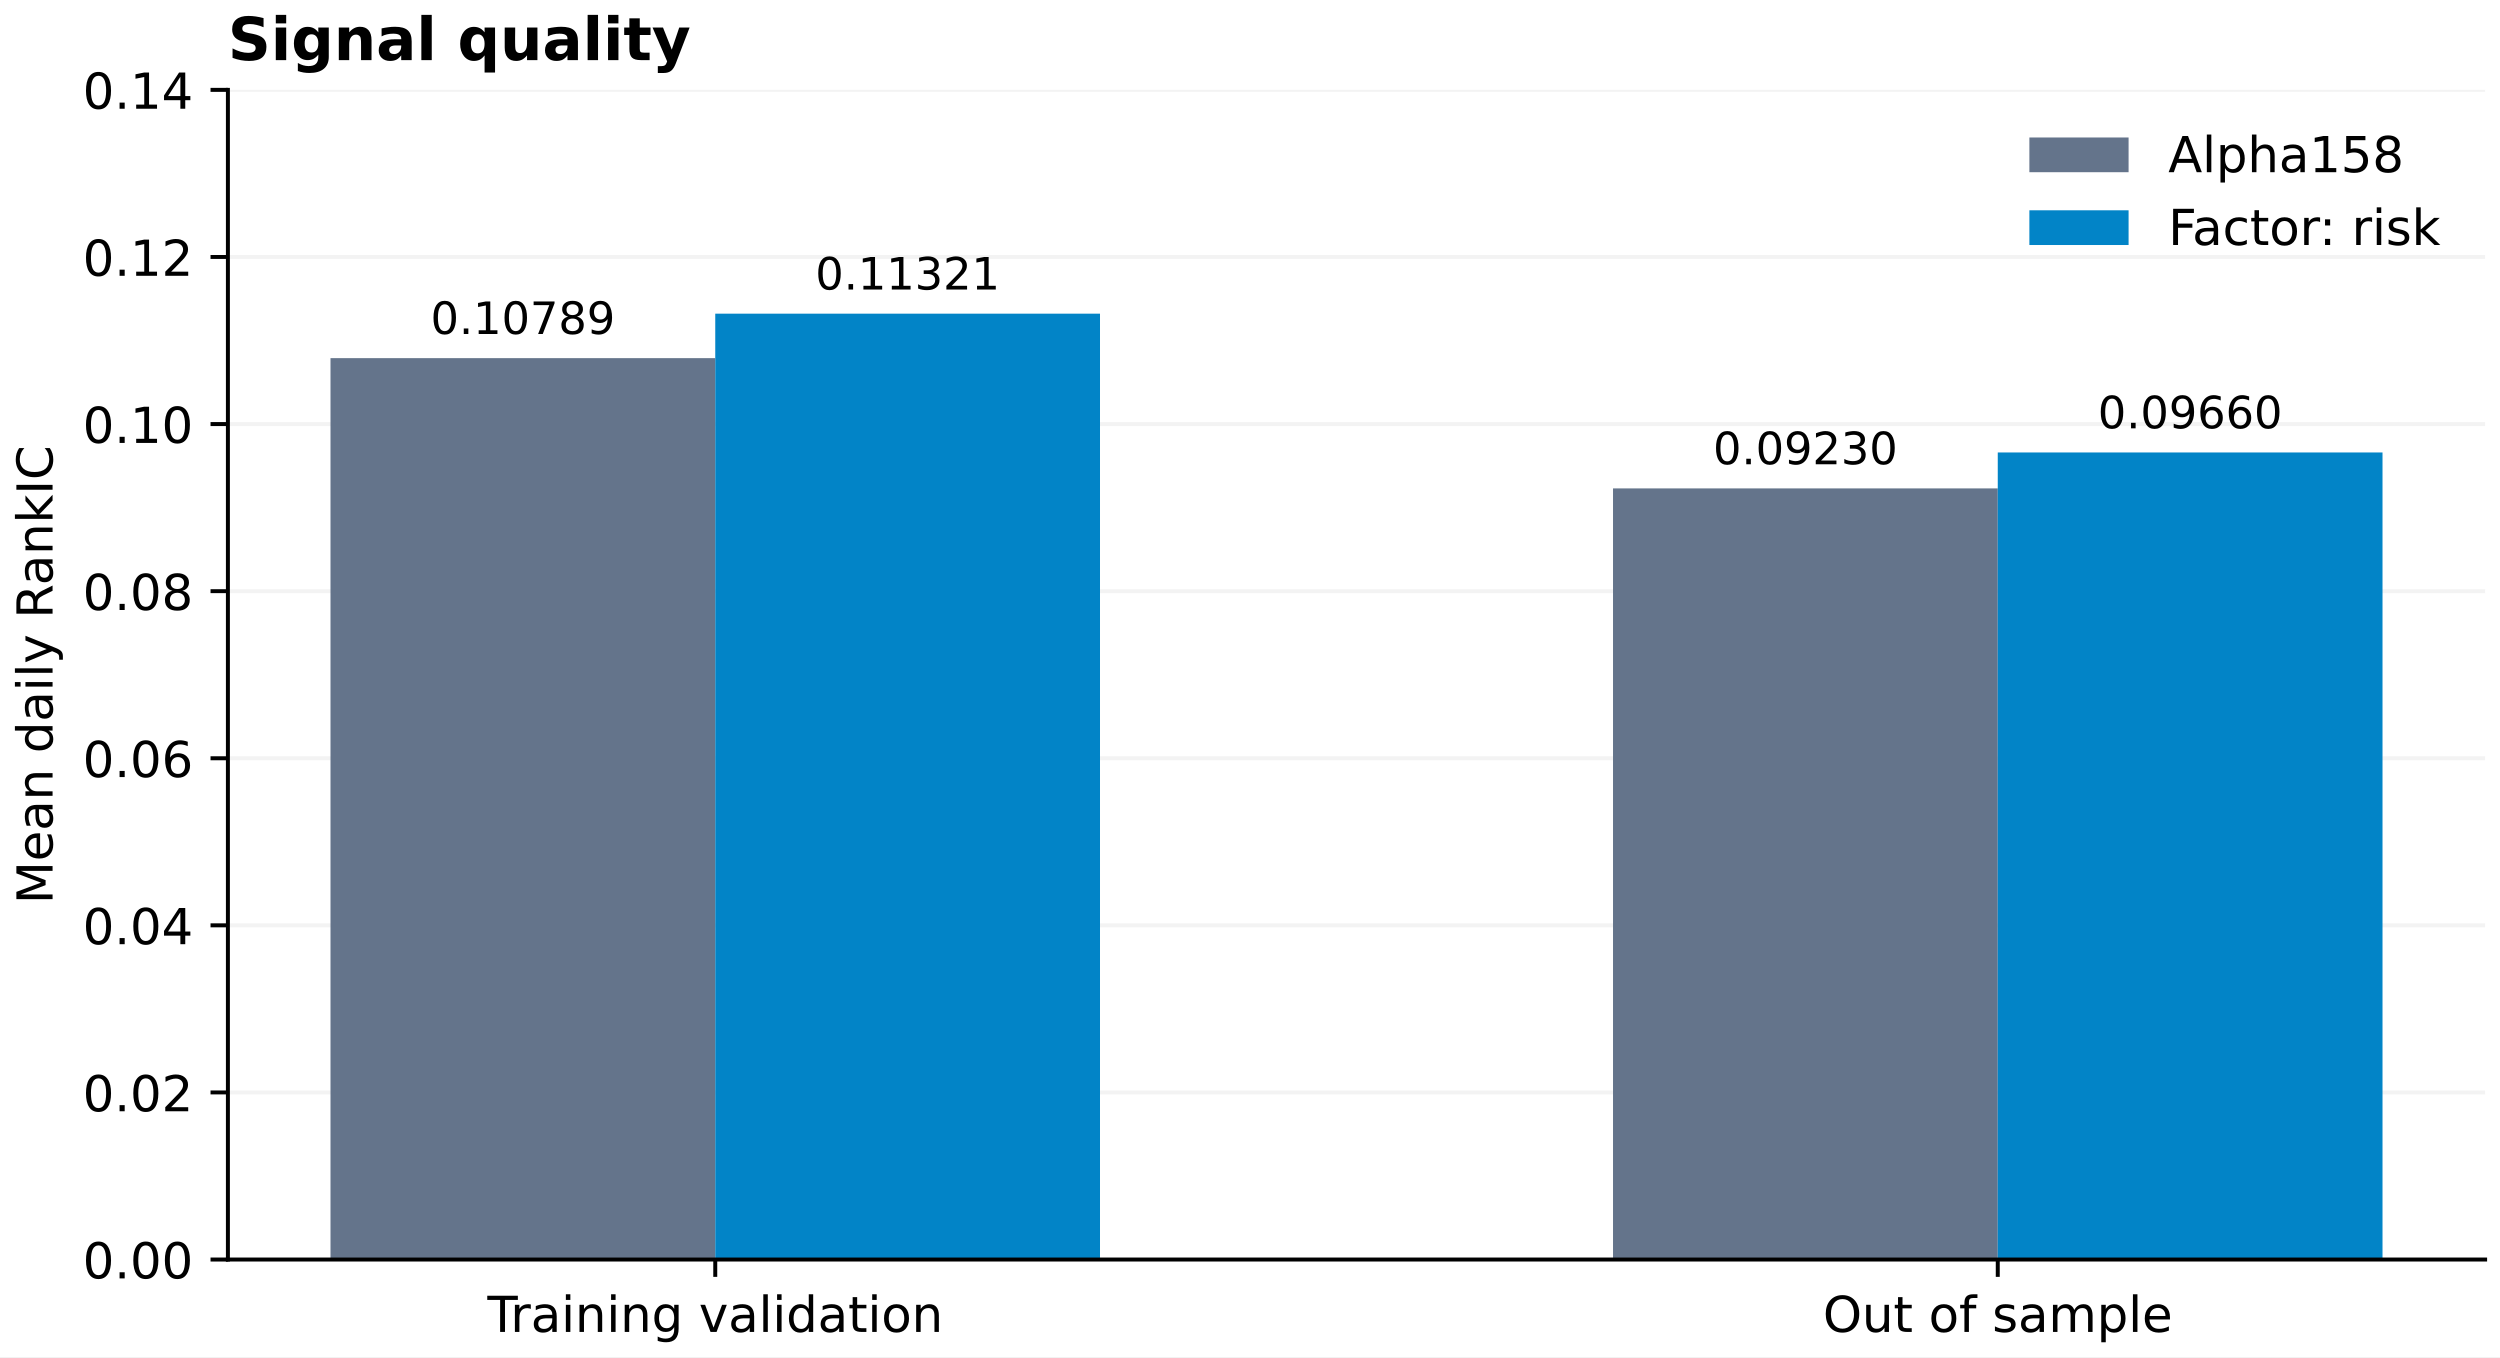
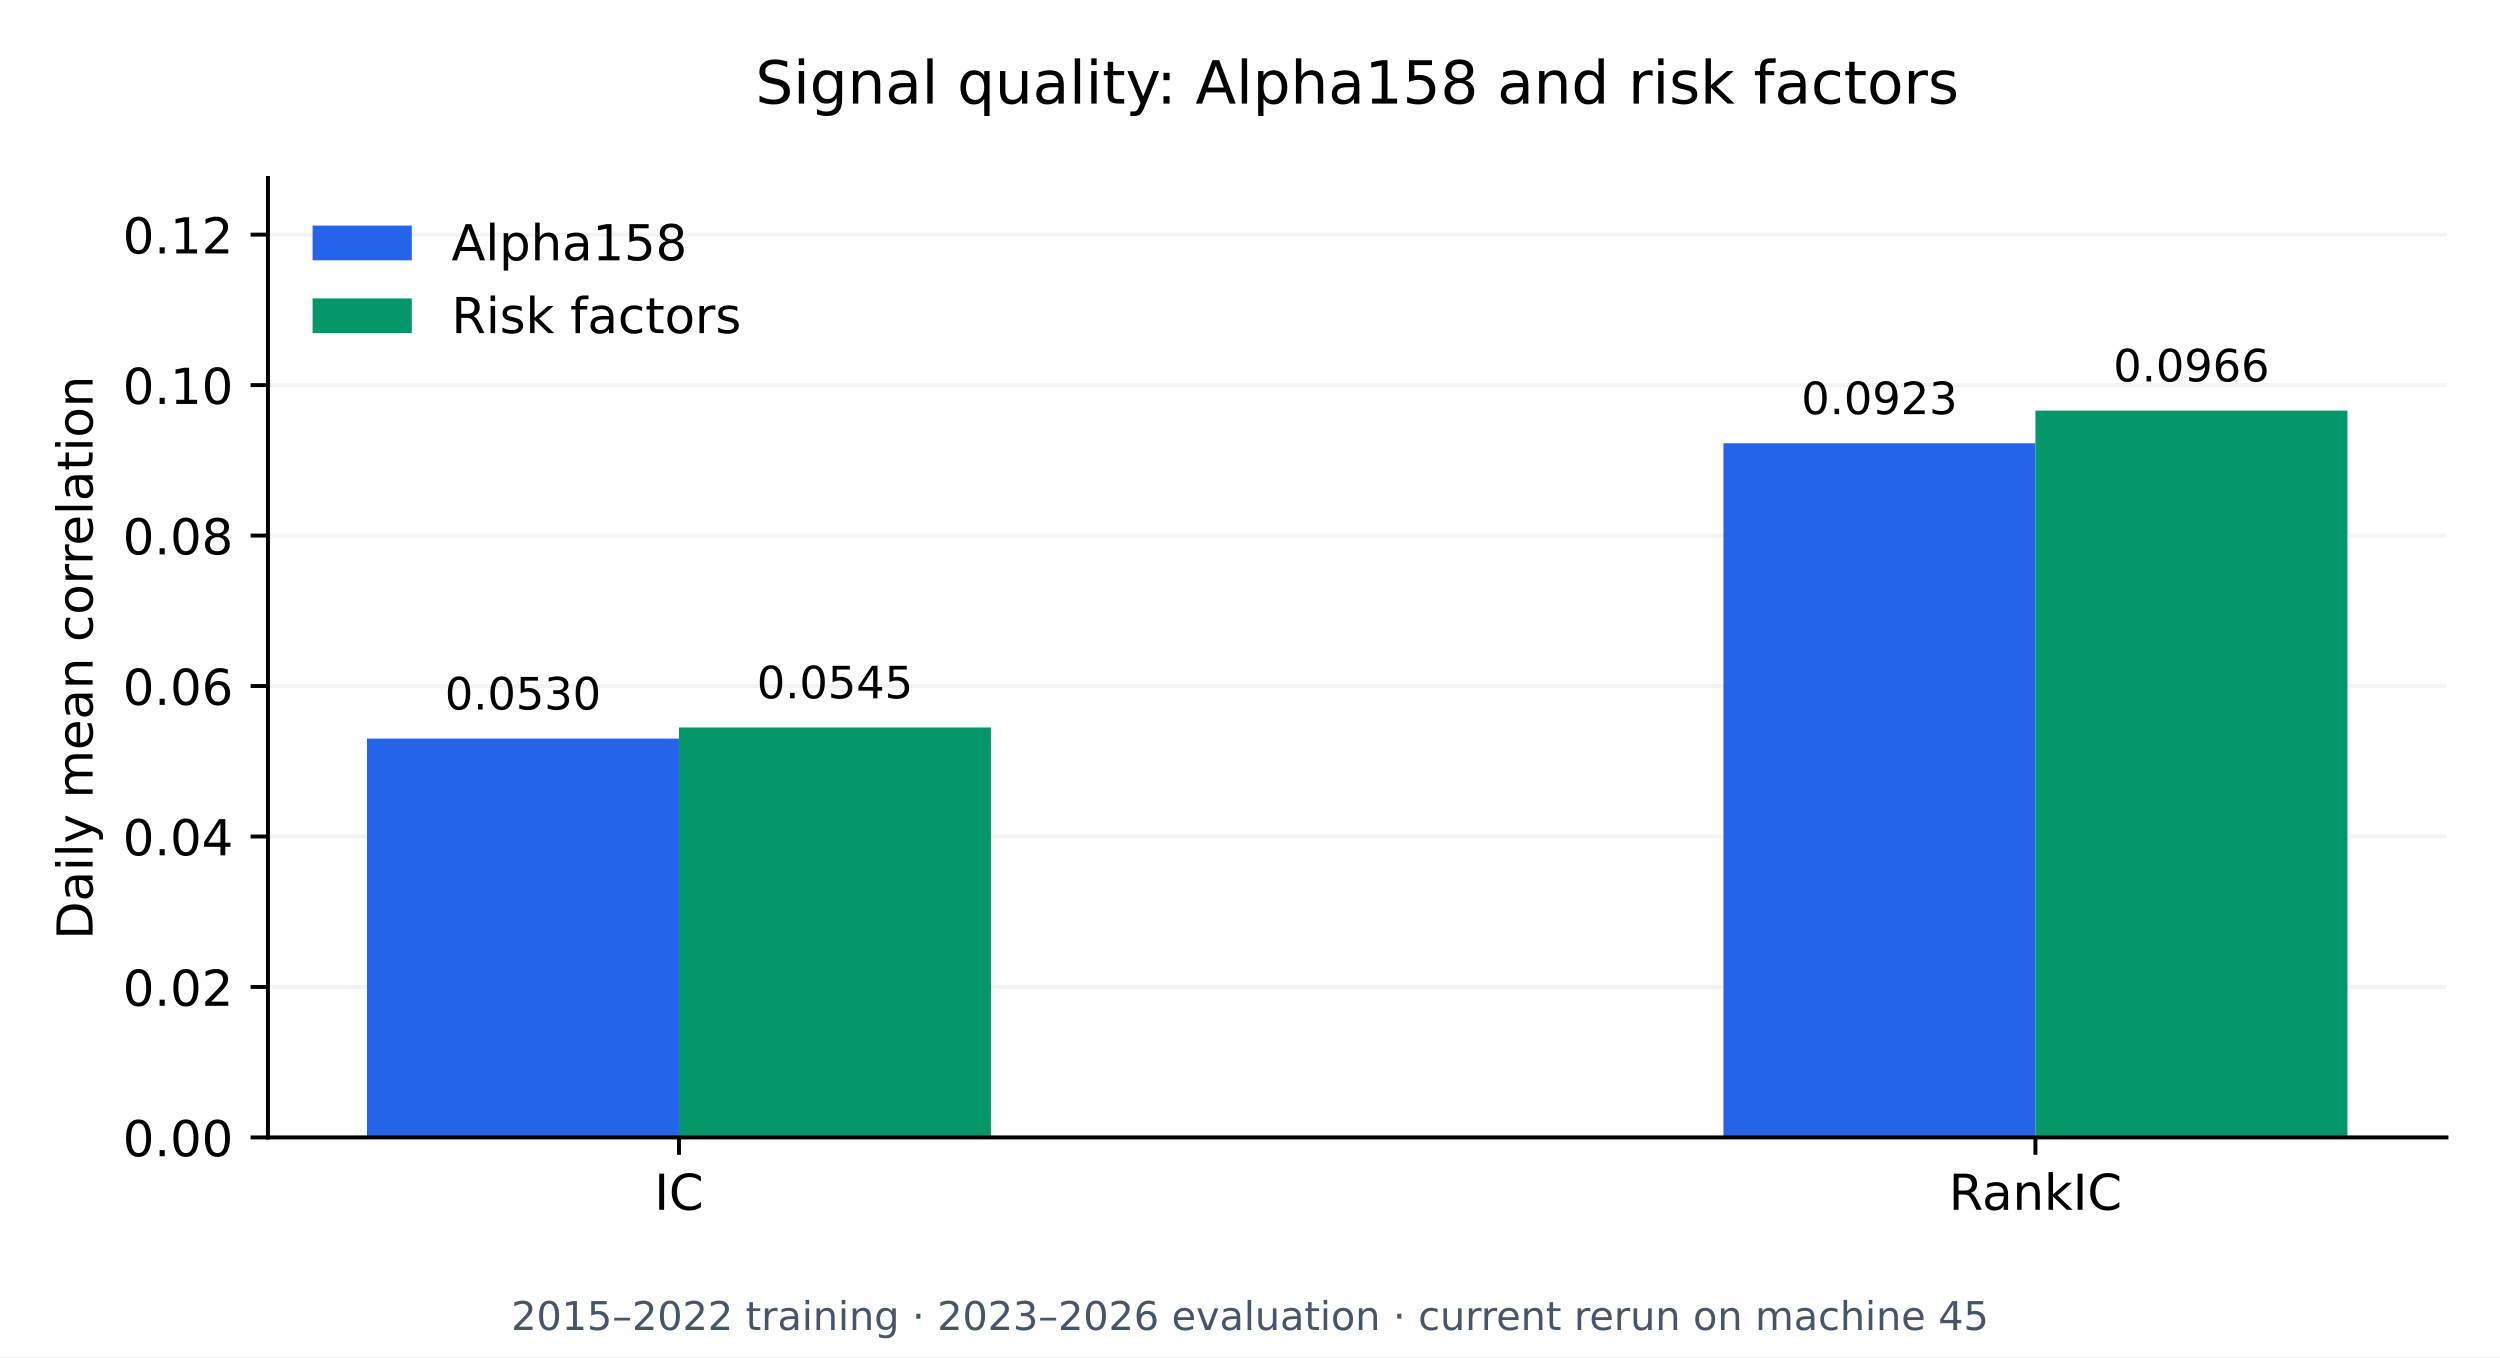
<svg xmlns="http://www.w3.org/2000/svg" xmlns:xlink="http://www.w3.org/1999/xlink" width="504pt" height="273.6pt" viewBox="0 0 504 273.6" version="1.1">
  <defs>
    <style type="text/css">*{stroke-linejoin: round; stroke-linecap: butt}</style>
  </defs>
  <g id="figure_1">
    <g id="patch_1">
      <path d="M 0 273.6 L 504 273.6 L 504 0 L 0 0 z " style="fill: #ffffff" />
    </g>
    <g id="axes_1">
      <g id="patch_2">
-         <path d="M 45.944 253.922 L 501 253.922 L 501 18.118 L 45.944 18.118 z " style="fill: #ffffff" />
+         <path d="M 54.02 229.304 L 493.2 229.304 L 493.2 35.88 L 54.02 35.88 z " style="fill: #ffffff" />
      </g>
      <g id="matplotlib.axis_1">
        <g id="xtick_1">
          <g id="line2d_1">
            <defs>
-               <path id="mad8a9995e3" d="M 0 0 L 0 3.5 " style="stroke: #000000; stroke-width: 0.8" />
+               <path id="mca9051bb8c" d="M 0 0 L 0 3.5 " style="stroke: #000000; stroke-width: 0.8" />
            </defs>
            <g>
-               <use xlink:href="#mad8a9995e3" x="144.195" y="253.922" style="stroke: #000000; stroke-width: 0.8" />
+               <use xlink:href="#mca9051bb8c" x="136.879" y="229.304" style="stroke: #000000; stroke-width: 0.8" />
            </g>
          </g>
          <g id="text_1">
-             <text style="font-size: 10px; font-family: 'DejaVu Sans', 'Bitstream Vera Sans', 'Computer Modern Sans Serif', 'Lucida Grande', 'Verdana', 'Geneva', 'Lucid', 'Arial', 'Helvetica', 'Avant Garde', sans-serif; text-anchor: middle" x="144.195" y="268.52" transform="rotate(-0 144.1947 268.5201)">Training validation</text>
+             <text style="font-size: 10px; font-family: 'DejaVu Sans'; text-anchor: middle" x="136.879" y="243.902" transform="rotate(-0 136.879 243.9024)">IC</text>
          </g>
        </g>
        <g id="xtick_2">
          <g id="line2d_2">
            <g>
-               <use xlink:href="#mad8a9995e3" x="402.749" y="253.922" style="stroke: #000000; stroke-width: 0.8" />
+               <use xlink:href="#mca9051bb8c" x="410.341" y="229.304" style="stroke: #000000; stroke-width: 0.8" />
            </g>
          </g>
          <g id="text_2">
-             <text style="font-size: 10px; font-family: 'DejaVu Sans', 'Bitstream Vera Sans', 'Computer Modern Sans Serif', 'Lucida Grande', 'Verdana', 'Geneva', 'Lucid', 'Arial', 'Helvetica', 'Avant Garde', sans-serif; text-anchor: middle" x="402.749" y="268.52" transform="rotate(-0 402.7491 268.5201)">Out of sample</text>
+             <text style="font-size: 10px; font-family: 'DejaVu Sans'; text-anchor: middle" x="410.341" y="243.902" transform="rotate(-0 410.341 243.9024)">RankIC</text>
          </g>
        </g>
      </g>
      <g id="matplotlib.axis_2">
        <g id="ytick_1">
          <g id="line2d_3">
-             <path d="M 45.944 253.922 L 501 253.922 " clip-path="url(#p2b591a6905)" style="fill: none; stroke: #b0b0b0; stroke-opacity: 0.15; stroke-width: 0.8; stroke-linecap: square" />
+             <path d="M 54.02 229.304 L 493.2 229.304 " clip-path="url(#p0e57695b29)" style="fill: none; stroke: #b0b0b0; stroke-opacity: 0.15; stroke-width: 0.8; stroke-linecap: square" />
          </g>
          <g id="line2d_4">
            <defs>
-               <path id="mfc5f2ab264" d="M 0 0 L -3.5 0 " style="stroke: #000000; stroke-width: 0.8" />
+               <path id="m3339df7135" d="M 0 0 L -3.5 0 " style="stroke: #000000; stroke-width: 0.8" />
            </defs>
            <g>
-               <use xlink:href="#mfc5f2ab264" x="45.944" y="253.922" style="stroke: #000000; stroke-width: 0.8" />
+               <use xlink:href="#m3339df7135" x="54.02" y="229.304" style="stroke: #000000; stroke-width: 0.8" />
            </g>
          </g>
          <g id="text_3">
-             <text style="font-size: 10px; font-family: 'DejaVu Sans', 'Bitstream Vera Sans', 'Computer Modern Sans Serif', 'Lucida Grande', 'Verdana', 'Geneva', 'Lucid', 'Arial', 'Helvetica', 'Avant Garde', sans-serif; text-anchor: end" x="38.944" y="257.721" transform="rotate(-0 38.94399 257.7209)">0.00</text>
+             <text style="font-size: 10px; font-family: 'DejaVu Sans'; text-anchor: end" x="47.02" y="233.103" transform="rotate(-0 47.02 233.1032)">0.00</text>
          </g>
        </g>
        <g id="ytick_2">
          <g id="line2d_5">
-             <path d="M 45.944 220.235 L 501 220.235 " clip-path="url(#p2b591a6905)" style="fill: none; stroke: #b0b0b0; stroke-opacity: 0.15; stroke-width: 0.8; stroke-linecap: square" />
+             <path d="M 54.02 198.97 L 493.2 198.97 " clip-path="url(#p0e57695b29)" style="fill: none; stroke: #b0b0b0; stroke-opacity: 0.15; stroke-width: 0.8; stroke-linecap: square" />
          </g>
          <g id="line2d_6">
            <g>
-               <use xlink:href="#mfc5f2ab264" x="45.944" y="220.235" style="stroke: #000000; stroke-width: 0.8" />
+               <use xlink:href="#m3339df7135" x="54.02" y="198.97" style="stroke: #000000; stroke-width: 0.8" />
            </g>
          </g>
          <g id="text_4">
-             <text style="font-size: 10px; font-family: 'DejaVu Sans', 'Bitstream Vera Sans', 'Computer Modern Sans Serif', 'Lucida Grande', 'Verdana', 'Geneva', 'Lucid', 'Arial', 'Helvetica', 'Avant Garde', sans-serif; text-anchor: end" x="38.944" y="224.035" transform="rotate(-0 38.94399 224.0347)">0.02</text>
+             <text style="font-size: 10px; font-family: 'DejaVu Sans'; text-anchor: end" x="47.02" y="202.769" transform="rotate(-0 47.02 202.7694)">0.02</text>
          </g>
        </g>
        <g id="ytick_3">
          <g id="line2d_7">
-             <path d="M 45.944 186.549 L 501 186.549 " clip-path="url(#p2b591a6905)" style="fill: none; stroke: #b0b0b0; stroke-opacity: 0.15; stroke-width: 0.8; stroke-linecap: square" />
+             <path d="M 54.02 168.636 L 493.2 168.636 " clip-path="url(#p0e57695b29)" style="fill: none; stroke: #b0b0b0; stroke-opacity: 0.15; stroke-width: 0.8; stroke-linecap: square" />
          </g>
          <g id="line2d_8">
            <g>
-               <use xlink:href="#mfc5f2ab264" x="45.944" y="186.549" style="stroke: #000000; stroke-width: 0.8" />
+               <use xlink:href="#m3339df7135" x="54.02" y="168.636" style="stroke: #000000; stroke-width: 0.8" />
            </g>
          </g>
          <g id="text_5">
-             <text style="font-size: 10px; font-family: 'DejaVu Sans', 'Bitstream Vera Sans', 'Computer Modern Sans Serif', 'Lucida Grande', 'Verdana', 'Geneva', 'Lucid', 'Arial', 'Helvetica', 'Avant Garde', sans-serif; text-anchor: end" x="38.944" y="190.348" transform="rotate(-0 38.94399 190.3485)">0.04</text>
+             <text style="font-size: 10px; font-family: 'DejaVu Sans'; text-anchor: end" x="47.02" y="172.436" transform="rotate(-0 47.02 172.4356)">0.04</text>
          </g>
        </g>
        <g id="ytick_4">
          <g id="line2d_9">
-             <path d="M 45.944 152.863 L 501 152.863 " clip-path="url(#p2b591a6905)" style="fill: none; stroke: #b0b0b0; stroke-opacity: 0.15; stroke-width: 0.8; stroke-linecap: square" />
+             <path d="M 54.02 138.303 L 493.2 138.303 " clip-path="url(#p0e57695b29)" style="fill: none; stroke: #b0b0b0; stroke-opacity: 0.15; stroke-width: 0.8; stroke-linecap: square" />
          </g>
          <g id="line2d_10">
            <g>
-               <use xlink:href="#mfc5f2ab264" x="45.944" y="152.863" style="stroke: #000000; stroke-width: 0.8" />
+               <use xlink:href="#m3339df7135" x="54.02" y="138.303" style="stroke: #000000; stroke-width: 0.8" />
            </g>
          </g>
          <g id="text_6">
-             <text style="font-size: 10px; font-family: 'DejaVu Sans', 'Bitstream Vera Sans', 'Computer Modern Sans Serif', 'Lucida Grande', 'Verdana', 'Geneva', 'Lucid', 'Arial', 'Helvetica', 'Avant Garde', sans-serif; text-anchor: end" x="38.944" y="156.662" transform="rotate(-0 38.94399 156.6623)">0.06</text>
+             <text style="font-size: 10px; font-family: 'DejaVu Sans'; text-anchor: end" x="47.02" y="142.102" transform="rotate(-0 47.02 142.1018)">0.06</text>
          </g>
        </g>
        <g id="ytick_5">
          <g id="line2d_11">
-             <path d="M 45.944 119.177 L 501 119.177 " clip-path="url(#p2b591a6905)" style="fill: none; stroke: #b0b0b0; stroke-opacity: 0.15; stroke-width: 0.8; stroke-linecap: square" />
+             <path d="M 54.02 107.969 L 493.2 107.969 " clip-path="url(#p0e57695b29)" style="fill: none; stroke: #b0b0b0; stroke-opacity: 0.15; stroke-width: 0.8; stroke-linecap: square" />
          </g>
          <g id="line2d_12">
            <g>
-               <use xlink:href="#mfc5f2ab264" x="45.944" y="119.177" style="stroke: #000000; stroke-width: 0.8" />
+               <use xlink:href="#m3339df7135" x="54.02" y="107.969" style="stroke: #000000; stroke-width: 0.8" />
            </g>
          </g>
          <g id="text_7">
-             <text style="font-size: 10px; font-family: 'DejaVu Sans', 'Bitstream Vera Sans', 'Computer Modern Sans Serif', 'Lucida Grande', 'Verdana', 'Geneva', 'Lucid', 'Arial', 'Helvetica', 'Avant Garde', sans-serif; text-anchor: end" x="38.944" y="122.976" transform="rotate(-0 38.94399 122.9761)">0.08</text>
+             <text style="font-size: 10px; font-family: 'DejaVu Sans'; text-anchor: end" x="47.02" y="111.768" transform="rotate(-0 47.02 111.768)">0.08</text>
          </g>
        </g>
        <g id="ytick_6">
          <g id="line2d_13">
-             <path d="M 45.944 85.491 L 501 85.491 " clip-path="url(#p2b591a6905)" style="fill: none; stroke: #b0b0b0; stroke-opacity: 0.15; stroke-width: 0.8; stroke-linecap: square" />
+             <path d="M 54.02 77.635 L 493.2 77.635 " clip-path="url(#p0e57695b29)" style="fill: none; stroke: #b0b0b0; stroke-opacity: 0.15; stroke-width: 0.8; stroke-linecap: square" />
          </g>
          <g id="line2d_14">
            <g>
-               <use xlink:href="#mfc5f2ab264" x="45.944" y="85.491" style="stroke: #000000; stroke-width: 0.8" />
+               <use xlink:href="#m3339df7135" x="54.02" y="77.635" style="stroke: #000000; stroke-width: 0.8" />
            </g>
          </g>
          <g id="text_8">
-             <text style="font-size: 10px; font-family: 'DejaVu Sans', 'Bitstream Vera Sans', 'Computer Modern Sans Serif', 'Lucida Grande', 'Verdana', 'Geneva', 'Lucid', 'Arial', 'Helvetica', 'Avant Garde', sans-serif; text-anchor: end" x="38.944" y="89.29" transform="rotate(-0 38.94399 89.28995)">0.10</text>
+             <text style="font-size: 10px; font-family: 'DejaVu Sans'; text-anchor: end" x="47.02" y="81.434" transform="rotate(-0 47.02 81.43421)">0.10</text>
          </g>
        </g>
        <g id="ytick_7">
          <g id="line2d_15">
-             <path d="M 45.944 51.805 L 501 51.805 " clip-path="url(#p2b591a6905)" style="fill: none; stroke: #b0b0b0; stroke-opacity: 0.15; stroke-width: 0.8; stroke-linecap: square" />
+             <path d="M 54.02 47.301 L 493.2 47.301 " clip-path="url(#p0e57695b29)" style="fill: none; stroke: #b0b0b0; stroke-opacity: 0.15; stroke-width: 0.8; stroke-linecap: square" />
          </g>
          <g id="line2d_16">
            <g>
-               <use xlink:href="#mfc5f2ab264" x="45.944" y="51.805" style="stroke: #000000; stroke-width: 0.8" />
+               <use xlink:href="#m3339df7135" x="54.02" y="47.301" style="stroke: #000000; stroke-width: 0.8" />
            </g>
          </g>
          <g id="text_9">
-             <text style="font-size: 10px; font-family: 'DejaVu Sans', 'Bitstream Vera Sans', 'Computer Modern Sans Serif', 'Lucida Grande', 'Verdana', 'Geneva', 'Lucid', 'Arial', 'Helvetica', 'Avant Garde', sans-serif; text-anchor: end" x="38.944" y="55.604" transform="rotate(-0 38.94399 55.60377)">0.12</text>
+             <text style="font-size: 10px; font-family: 'DejaVu Sans'; text-anchor: end" x="47.02" y="51.1" transform="rotate(-0 47.02 51.10041)">0.12</text>
          </g>
        </g>
-         <g id="ytick_8">
-           <g id="line2d_17">
-             <path d="M 45.944 18.118 L 501 18.118 " clip-path="url(#p2b591a6905)" style="fill: none; stroke: #b0b0b0; stroke-opacity: 0.15; stroke-width: 0.8; stroke-linecap: square" />
-           </g>
-           <g id="line2d_18">
-             <g>
-               <use xlink:href="#mfc5f2ab264" x="45.944" y="18.118" style="stroke: #000000; stroke-width: 0.8" />
-             </g>
-           </g>
-           <g id="text_10">
-             <text style="font-size: 10px; font-family: 'DejaVu Sans', 'Bitstream Vera Sans', 'Computer Modern Sans Serif', 'Lucida Grande', 'Verdana', 'Geneva', 'Lucid', 'Arial', 'Helvetica', 'Avant Garde', sans-serif; text-anchor: end" x="38.944" y="21.918" transform="rotate(-0 38.94399 21.91758)">0.14</text>
-           </g>
-         </g>
-         <g id="text_11">
-           <text style="font-size: 10px; font-family: 'DejaVu Sans', 'Bitstream Vera Sans', 'Computer Modern Sans Serif', 'Lucida Grande', 'Verdana', 'Geneva', 'Lucid', 'Arial', 'Helvetica', 'Avant Garde', sans-serif; text-anchor: middle" x="10.599" y="136.02" transform="rotate(-90 10.59868 136.02)">Mean daily RankIC</text>
+         <g id="text_10">
+           <text style="font-size: 10px; font-family: 'DejaVu Sans'; text-anchor: middle" x="18.675" y="132.592" transform="rotate(-90 18.67469 132.592)">Daily mean correlation</text>
        </g>
      </g>
      <g id="patch_3">
-         <path d="M 66.628 253.922 L 144.195 253.922 L 144.195 72.202 L 66.628 72.202 z " clip-path="url(#p2b591a6905)" style="fill: #64748b" />
+         <path d="M 73.983 229.304 L 136.879 229.304 L 136.879 148.905 L 73.983 148.905 z " clip-path="url(#p0e57695b29)" style="fill: #2563eb" />
      </g>
      <g id="patch_4">
-         <path d="M 325.183 253.922 L 402.749 253.922 L 402.749 98.46 L 325.183 98.46 z " clip-path="url(#p2b591a6905)" style="fill: #64748b" />
+         <path d="M 347.445 229.304 L 410.341 229.304 L 410.341 89.363 L 347.445 89.363 z " clip-path="url(#p0e57695b29)" style="fill: #2563eb" />
      </g>
      <g id="patch_5">
-         <path d="M 144.195 253.922 L 221.761 253.922 L 221.761 63.241 L 144.195 63.241 z " clip-path="url(#p2b591a6905)" style="fill: #0284c7" />
+         <path d="M 136.879 229.304 L 199.775 229.304 L 199.775 146.654 L 136.879 146.654 z " clip-path="url(#p0e57695b29)" style="fill: #059669" />
      </g>
      <g id="patch_6">
-         <path d="M 402.749 253.922 L 480.315 253.922 L 480.315 91.217 L 402.749 91.217 z " clip-path="url(#p2b591a6905)" style="fill: #0284c7" />
+         <path d="M 410.341 229.304 L 473.237 229.304 L 473.237 82.771 L 410.341 82.771 z " clip-path="url(#p0e57695b29)" style="fill: #059669" />
      </g>
      <g id="patch_7">
-         <path d="M 45.944 253.922 L 45.944 18.118 " style="fill: none; stroke: #000000; stroke-width: 0.8; stroke-linejoin: miter; stroke-linecap: square" />
+         <path d="M 54.02 229.304 L 54.02 35.88 " style="fill: none; stroke: #000000; stroke-width: 0.8; stroke-linejoin: miter; stroke-linecap: square" />
      </g>
      <g id="patch_8">
-         <path d="M 45.944 253.922 L 501 253.922 " style="fill: none; stroke: #000000; stroke-width: 0.8; stroke-linejoin: miter; stroke-linecap: square" />
+         <path d="M 54.02 229.304 L 493.2 229.304 " style="fill: none; stroke: #000000; stroke-width: 0.8; stroke-linejoin: miter; stroke-linecap: square" />
+       </g>
+       <g id="text_11">
+         <text style="font-size: 9px; font-family: 'DejaVu Sans'; text-anchor: middle" x="105.431" y="143.033" transform="rotate(-0 105.4309 143.0335)">0.0530</text>
      </g>
      <g id="text_12">
-         <text style="font-size: 9px; font-family: 'DejaVu Sans', 'Bitstream Vera Sans', 'Computer Modern Sans Serif', 'Lucida Grande', 'Verdana', 'Geneva', 'Lucid', 'Arial', 'Helvetica', 'Avant Garde', sans-serif; text-anchor: middle" x="105.412" y="67.33" transform="rotate(-0 105.4115 67.32981)">0.10789</text>
+         <text style="font-size: 9px; font-family: 'DejaVu Sans'; text-anchor: middle" x="378.893" y="83.491" transform="rotate(-0 378.8929 83.4914)">0.0923</text>
      </g>
      <g id="text_13">
-         <text style="font-size: 9px; font-family: 'DejaVu Sans', 'Bitstream Vera Sans', 'Computer Modern Sans Serif', 'Lucida Grande', 'Verdana', 'Geneva', 'Lucid', 'Arial', 'Helvetica', 'Avant Garde', sans-serif; text-anchor: middle" x="363.966" y="93.588" transform="rotate(-0 363.9659 93.58819)">0.09230</text>
+         <text style="font-size: 9px; font-family: 'DejaVu Sans'; text-anchor: middle" x="168.327" y="140.783" transform="rotate(-0 168.3271 140.7825)">0.0545</text>
      </g>
      <g id="text_14">
-         <text style="font-size: 9px; font-family: 'DejaVu Sans', 'Bitstream Vera Sans', 'Computer Modern Sans Serif', 'Lucida Grande', 'Verdana', 'Geneva', 'Lucid', 'Arial', 'Helvetica', 'Avant Garde', sans-serif; text-anchor: middle" x="182.978" y="58.369" transform="rotate(-0 182.9778 58.36929)">0.11321</text>
+         <text style="font-size: 9px; font-family: 'DejaVu Sans'; text-anchor: middle" x="441.789" y="76.899" transform="rotate(-0 441.7891 76.89895)">0.0966</text>
      </g>
      <g id="text_15">
-         <text style="font-size: 9px; font-family: 'DejaVu Sans', 'Bitstream Vera Sans', 'Computer Modern Sans Serif', 'Lucida Grande', 'Verdana', 'Geneva', 'Lucid', 'Arial', 'Helvetica', 'Avant Garde', sans-serif; text-anchor: middle" x="441.532" y="86.346" transform="rotate(-0 441.5322 86.34566)">0.09660</text>
-       </g>
-       <g id="text_16">
-         <text style="font-weight: 700; font-size: 12px; font-family: 'DejaVu Sans', 'Bitstream Vera Sans', 'Computer Modern Sans Serif', 'Lucida Grande', 'Verdana', 'Geneva', 'Lucid', 'Arial', 'Helvetica', 'Avant Garde', sans-serif; text-anchor: start" x="45.944" y="12.118" transform="rotate(-0 45.94399 12.11837)">Signal quality</text>
+         <text style="font-size: 12px; font-family: 'DejaVu Sans'; text-anchor: middle" x="273.61" y="20.88" transform="rotate(-0 273.61 20.88)">Signal quality: Alpha158 and risk factors</text>
      </g>
      <g id="legend_1">
        <g id="patch_9">
-           <path d="M 409.123 34.717 L 429.123 34.717 L 429.123 27.717 L 409.123 27.717 z " style="fill: #64748b" />
+           <path d="M 63.02 52.478 L 83.02 52.478 L 83.02 45.478 L 63.02 45.478 z " style="fill: #2563eb" />
+         </g>
+         <g id="text_16">
+           <text style="font-size: 10px; font-family: 'DejaVu Sans'; text-anchor: start" x="91.02" y="52.478" transform="rotate(-0 91.02 52.47844)">Alpha158</text>
+         </g>
+         <g id="patch_10">
+           <path d="M 63.02 67.157 L 83.02 67.157 L 83.02 60.157 L 63.02 60.157 z " style="fill: #059669" />
        </g>
        <g id="text_17">
-           <text style="font-size: 10px; font-family: 'DejaVu Sans', 'Bitstream Vera Sans', 'Computer Modern Sans Serif', 'Lucida Grande', 'Verdana', 'Geneva', 'Lucid', 'Arial', 'Helvetica', 'Avant Garde', sans-serif; text-anchor: start" x="437.123" y="34.717" transform="rotate(-0 437.1232 34.7168)">Alpha158</text>
-         </g>
-         <g id="patch_10">
-           <path d="M 409.123 49.395 L 429.123 49.395 L 429.123 42.395 L 409.123 42.395 z " style="fill: #0284c7" />
-         </g>
-         <g id="text_18">
-           <text style="font-size: 10px; font-family: 'DejaVu Sans', 'Bitstream Vera Sans', 'Computer Modern Sans Serif', 'Lucida Grande', 'Verdana', 'Geneva', 'Lucid', 'Arial', 'Helvetica', 'Avant Garde', sans-serif; text-anchor: start" x="437.123" y="49.395" transform="rotate(-0 437.1232 49.39493)">Factor: risk</text>
+           <text style="font-size: 10px; font-family: 'DejaVu Sans'; text-anchor: start" x="91.02" y="67.157" transform="rotate(-0 91.02 67.15656)">Risk factors</text>
        </g>
      </g>
    </g>
+     <g id="text_18">
+       <text style="font-size: 8px; font-family: 'DejaVu Sans'; text-anchor: middle; fill: #475569" x="252" y="268.128" transform="rotate(-0 252 268.128)">2015–2022 training · 2023–2026 evaluation · current rerun on machine 45</text>
+     </g>
  </g>
  <defs>
-     <clipPath id="p2b591a6905">
-       <rect x="45.944" y="18.118" width="455.056" height="235.803" />
+     <clipPath id="p0e57695b29">
+       <rect x="54.02" y="35.88" width="439.18" height="193.424" />
    </clipPath>
  </defs>
</svg>
